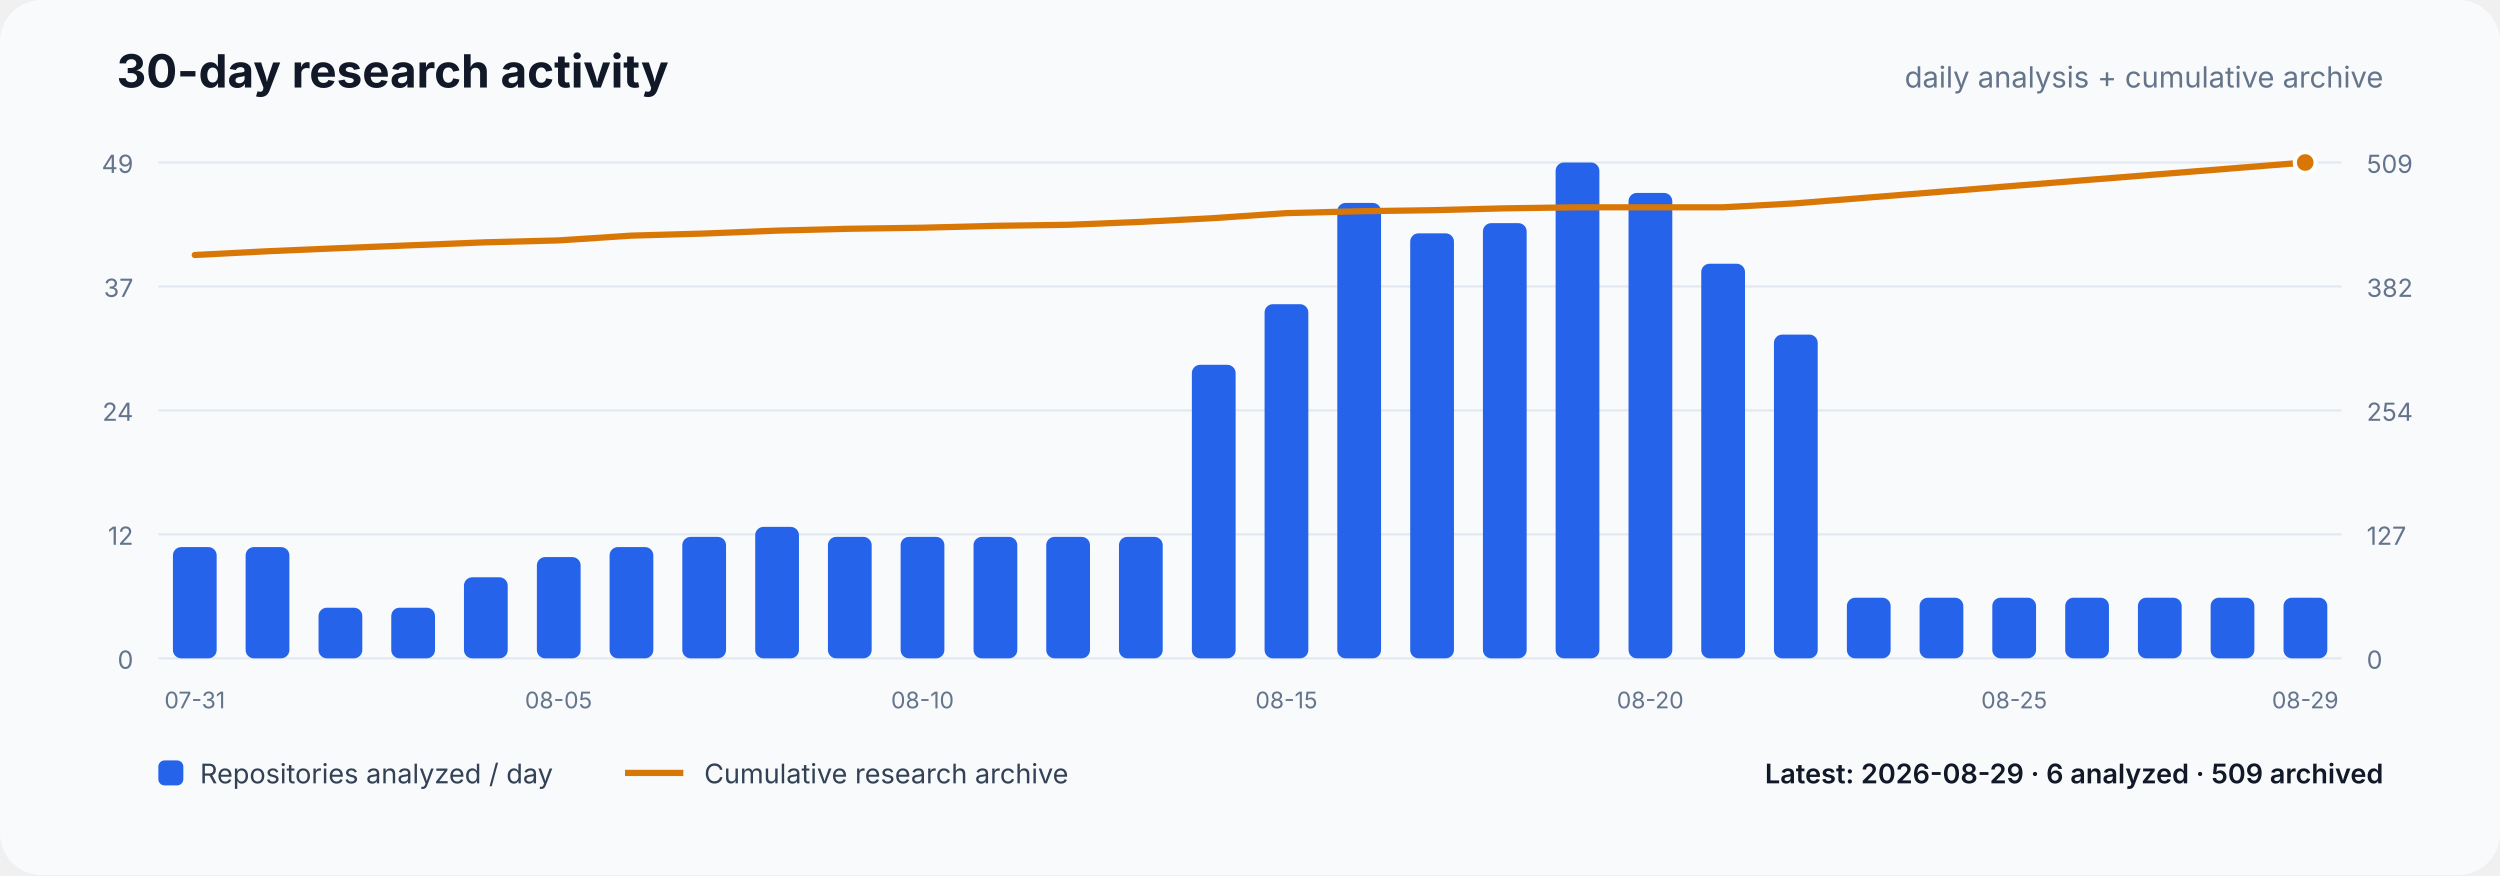
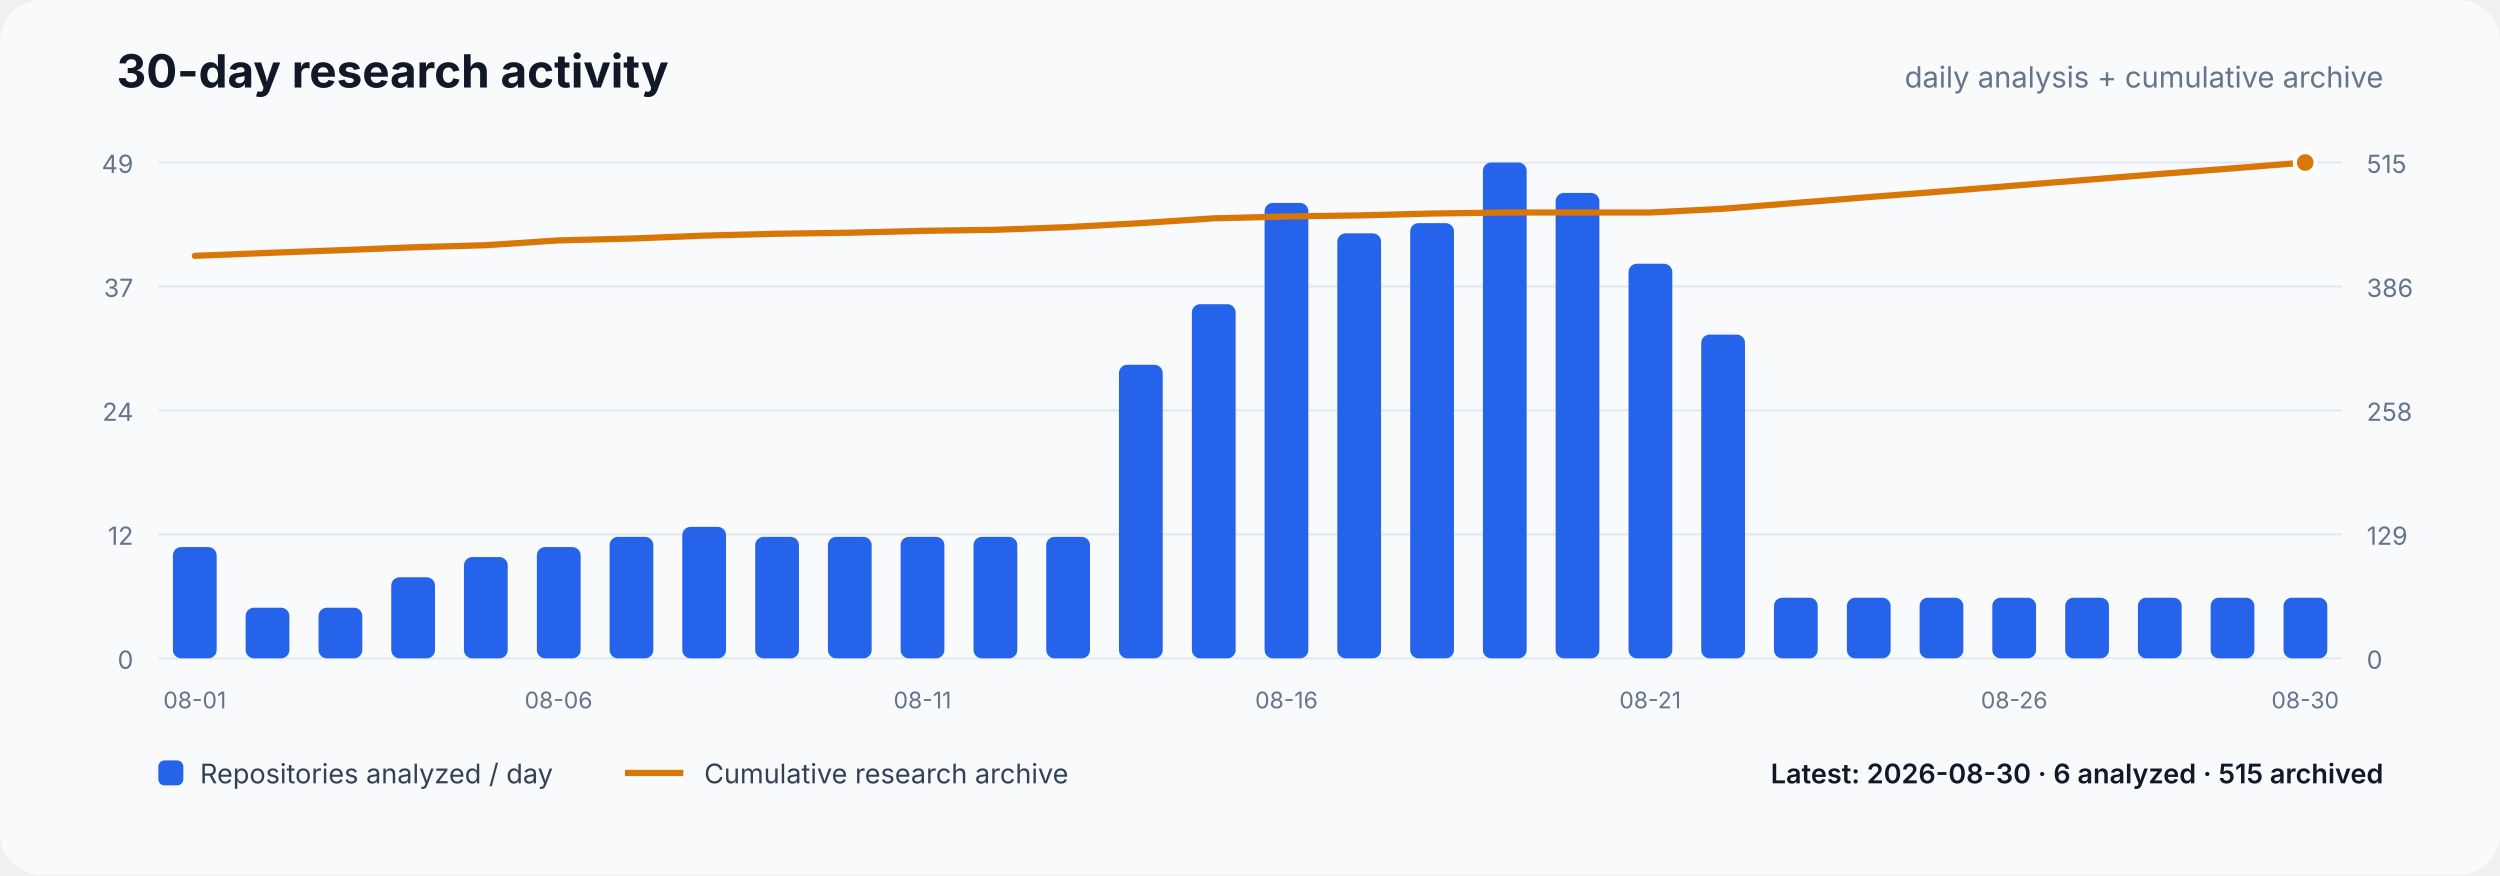
<svg xmlns="http://www.w3.org/2000/svg" width="1200" height="420" viewBox="0 0 1200 420" role="img" aria-labelledby="title desc">
  <rect width="1200" height="420" rx="20" fill="#f8fafc" />
  <text x="56" y="42" font-family="Inter,system-ui,sans-serif" font-size="22" font-weight="700" fill="#111827">30-day research activity</text>
  <text x="1144" y="42" text-anchor="end" font-family="Inter,system-ui,sans-serif" font-size="14" fill="#64748b">daily analysis + cumulative archive</text>
  <line x1="76" y1="316.0" x2="1124" y2="316.0" stroke="#e2e8f0" />
  <text x="64" y="321.0" text-anchor="end" font-family="Inter,system-ui,sans-serif" font-size="12" fill="#64748b">0</text>
  <text x="1136" y="321.0" font-family="Inter,system-ui,sans-serif" font-size="12" fill="#64748b">0</text>
  <line x1="76" y1="256.5" x2="1124" y2="256.5" stroke="#e2e8f0" />
  <text x="64" y="261.5" text-anchor="end" font-family="Inter,system-ui,sans-serif" font-size="12" fill="#64748b">12</text>
-   <text x="1136" y="261.5" font-family="Inter,system-ui,sans-serif" font-size="12" fill="#64748b">127</text>
+   <text x="1136" y="261.5" font-family="Inter,system-ui,sans-serif" font-size="12" fill="#64748b">129</text>
  <line x1="76" y1="197.0" x2="1124" y2="197.0" stroke="#e2e8f0" />
  <text x="64" y="202.0" text-anchor="end" font-family="Inter,system-ui,sans-serif" font-size="12" fill="#64748b">24</text>
-   <text x="1136" y="202.0" font-family="Inter,system-ui,sans-serif" font-size="12" fill="#64748b">254</text>
+   <text x="1136" y="202.0" font-family="Inter,system-ui,sans-serif" font-size="12" fill="#64748b">258</text>
  <line x1="76" y1="137.5" x2="1124" y2="137.5" stroke="#e2e8f0" />
  <text x="64" y="142.5" text-anchor="end" font-family="Inter,system-ui,sans-serif" font-size="12" fill="#64748b">37</text>
-   <text x="1136" y="142.5" font-family="Inter,system-ui,sans-serif" font-size="12" fill="#64748b">382</text>
+   <text x="1136" y="142.5" font-family="Inter,system-ui,sans-serif" font-size="12" fill="#64748b">386</text>
  <line x1="76" y1="78.0" x2="1124" y2="78.0" stroke="#e2e8f0" />
  <text x="64" y="83.0" text-anchor="end" font-family="Inter,system-ui,sans-serif" font-size="12" fill="#64748b">49</text>
-   <text x="1136" y="83.0" font-family="Inter,system-ui,sans-serif" font-size="12" fill="#64748b">509</text>
+   <text x="1136" y="83.0" font-family="Inter,system-ui,sans-serif" font-size="12" fill="#64748b">515</text>
  <rect x="83.0" y="262.6" width="21.0" height="53.4" rx="4" fill="#2563eb" />
-   <text x="93.5" y="340" text-anchor="middle" font-family="Inter,system-ui,sans-serif" font-size="11" fill="#64748b">07-31</text>
-   <rect x="117.9" y="262.6" width="21.0" height="53.4" rx="4" fill="#2563eb" />
+   <text x="93.5" y="340" text-anchor="middle" font-family="Inter,system-ui,sans-serif" font-size="11" fill="#64748b">08-01</text>
+   <rect x="117.9" y="291.7" width="21.0" height="24.3" rx="4" fill="#2563eb" />
  <rect x="152.9" y="291.7" width="21.0" height="24.3" rx="4" fill="#2563eb" />
-   <rect x="187.8" y="291.7" width="21.0" height="24.3" rx="4" fill="#2563eb" />
-   <rect x="222.7" y="277.1" width="21.0" height="38.9" rx="4" fill="#2563eb" />
-   <rect x="257.7" y="267.4" width="21.0" height="48.6" rx="4" fill="#2563eb" />
-   <text x="268.1" y="340" text-anchor="middle" font-family="Inter,system-ui,sans-serif" font-size="11" fill="#64748b">08-05</text>
-   <rect x="292.6" y="262.6" width="21.0" height="53.4" rx="4" fill="#2563eb" />
-   <rect x="327.5" y="257.7" width="21.0" height="58.3" rx="4" fill="#2563eb" />
-   <rect x="362.5" y="252.9" width="21.0" height="63.1" rx="4" fill="#2563eb" />
+   <rect x="187.8" y="277.1" width="21.0" height="38.9" rx="4" fill="#2563eb" />
+   <rect x="222.7" y="267.4" width="21.0" height="48.6" rx="4" fill="#2563eb" />
+   <rect x="257.7" y="262.6" width="21.0" height="53.4" rx="4" fill="#2563eb" />
+   <text x="268.1" y="340" text-anchor="middle" font-family="Inter,system-ui,sans-serif" font-size="11" fill="#64748b">08-06</text>
+   <rect x="292.6" y="257.7" width="21.0" height="58.3" rx="4" fill="#2563eb" />
+   <rect x="327.5" y="252.9" width="21.0" height="63.1" rx="4" fill="#2563eb" />
+   <rect x="362.5" y="257.7" width="21.0" height="58.3" rx="4" fill="#2563eb" />
  <rect x="397.4" y="257.7" width="21.0" height="58.3" rx="4" fill="#2563eb" />
  <rect x="432.3" y="257.7" width="21.0" height="58.3" rx="4" fill="#2563eb" />
-   <text x="442.8" y="340" text-anchor="middle" font-family="Inter,system-ui,sans-serif" font-size="11" fill="#64748b">08-10</text>
+   <text x="442.8" y="340" text-anchor="middle" font-family="Inter,system-ui,sans-serif" font-size="11" fill="#64748b">08-11</text>
  <rect x="467.3" y="257.7" width="21.0" height="58.3" rx="4" fill="#2563eb" />
  <rect x="502.2" y="257.7" width="21.0" height="58.3" rx="4" fill="#2563eb" />
-   <rect x="537.1" y="257.7" width="21.0" height="58.3" rx="4" fill="#2563eb" />
-   <rect x="572.1" y="175.1" width="21.0" height="140.9" rx="4" fill="#2563eb" />
-   <rect x="607.0" y="146.0" width="21.0" height="170.0" rx="4" fill="#2563eb" />
-   <text x="617.5" y="340" text-anchor="middle" font-family="Inter,system-ui,sans-serif" font-size="11" fill="#64748b">08-15</text>
-   <rect x="641.9" y="97.4" width="21.0" height="218.6" rx="4" fill="#2563eb" />
-   <rect x="676.9" y="112.0" width="21.0" height="204.0" rx="4" fill="#2563eb" />
-   <rect x="711.8" y="107.1" width="21.0" height="208.9" rx="4" fill="#2563eb" />
-   <rect x="746.7" y="78.0" width="21.0" height="238.0" rx="4" fill="#2563eb" />
-   <rect x="781.7" y="92.6" width="21.0" height="223.4" rx="4" fill="#2563eb" />
-   <text x="792.1" y="340" text-anchor="middle" font-family="Inter,system-ui,sans-serif" font-size="11" fill="#64748b">08-20</text>
-   <rect x="816.6" y="126.6" width="21.0" height="189.4" rx="4" fill="#2563eb" />
-   <rect x="851.5" y="160.6" width="21.0" height="155.4" rx="4" fill="#2563eb" />
+   <rect x="537.1" y="175.1" width="21.0" height="140.9" rx="4" fill="#2563eb" />
+   <rect x="572.1" y="146.0" width="21.0" height="170.0" rx="4" fill="#2563eb" />
+   <rect x="607.0" y="97.4" width="21.0" height="218.6" rx="4" fill="#2563eb" />
+   <text x="617.5" y="340" text-anchor="middle" font-family="Inter,system-ui,sans-serif" font-size="11" fill="#64748b">08-16</text>
+   <rect x="641.9" y="112.0" width="21.0" height="204.0" rx="4" fill="#2563eb" />
+   <rect x="676.9" y="107.1" width="21.0" height="208.9" rx="4" fill="#2563eb" />
+   <rect x="711.8" y="78.0" width="21.0" height="238.0" rx="4" fill="#2563eb" />
+   <rect x="746.7" y="92.6" width="21.0" height="223.4" rx="4" fill="#2563eb" />
+   <rect x="781.7" y="126.6" width="21.0" height="189.4" rx="4" fill="#2563eb" />
+   <text x="792.1" y="340" text-anchor="middle" font-family="Inter,system-ui,sans-serif" font-size="11" fill="#64748b">08-21</text>
+   <rect x="816.6" y="160.6" width="21.0" height="155.4" rx="4" fill="#2563eb" />
+   <rect x="851.5" y="286.9" width="21.0" height="29.1" rx="4" fill="#2563eb" />
  <rect x="886.5" y="286.9" width="21.0" height="29.1" rx="4" fill="#2563eb" />
  <rect x="921.4" y="286.9" width="21.0" height="29.1" rx="4" fill="#2563eb" />
  <rect x="956.3" y="286.9" width="21.0" height="29.1" rx="4" fill="#2563eb" />
-   <text x="966.8" y="340" text-anchor="middle" font-family="Inter,system-ui,sans-serif" font-size="11" fill="#64748b">08-25</text>
+   <text x="966.8" y="340" text-anchor="middle" font-family="Inter,system-ui,sans-serif" font-size="11" fill="#64748b">08-26</text>
  <rect x="991.3" y="286.9" width="21.0" height="29.1" rx="4" fill="#2563eb" />
  <rect x="1026.2" y="286.9" width="21.0" height="29.1" rx="4" fill="#2563eb" />
  <rect x="1061.1" y="286.9" width="21.0" height="29.1" rx="4" fill="#2563eb" />
  <rect x="1096.1" y="286.9" width="21.0" height="29.1" rx="4" fill="#2563eb" />
-   <text x="1106.5" y="340" text-anchor="middle" font-family="Inter,system-ui,sans-serif" font-size="11" fill="#64748b">08-29</text>
-   <polyline points="93.5,122.4 128.4,120.6 163.3,119.1 198.3,117.7 233.2,116.3 268.1,115.4 303.1,113.1 338.0,112.1 372.9,110.7 407.9,109.8 442.8,109.3 477.7,108.4 512.7,107.9 547.6,106.5 582.5,104.7 617.5,102.3 652.4,101.4 687.3,100.9 722.3,100.0 757.2,99.5 792.1,99.5 827.1,99.5 862.0,97.6 896.9,94.8 931.9,92.0 966.8,89.2 1001.7,86.4 1036.7,83.6 1071.6,80.8 1106.5,78.0" fill="none" stroke="#d97706" stroke-width="3" stroke-linejoin="round" stroke-linecap="round" />
+   <text x="1106.5" y="340" text-anchor="middle" font-family="Inter,system-ui,sans-serif" font-size="11" fill="#64748b">08-30</text>
+   <polyline points="93.5,122.8 128.4,121.4 163.3,120.1 198.3,118.7 233.2,117.7 268.1,115.4 303.1,114.5 338.0,113.1 372.9,112.2 407.9,111.7 442.8,110.8 477.7,110.3 512.7,109.0 547.6,107.1 582.5,104.8 617.5,103.9 652.4,103.4 687.3,102.5 722.3,102.0 757.2,102.0 792.1,102.0 827.1,100.2 862.0,97.4 896.9,94.6 931.9,91.9 966.8,89.1 1001.7,86.3 1036.7,83.5 1071.6,80.8 1106.5,78.0" fill="none" stroke="#d97706" stroke-width="3" stroke-linejoin="round" stroke-linecap="round" />
  <circle cx="1106.5" cy="78.0" r="5" fill="#d97706" stroke="#fff" stroke-width="2" />
  <rect x="76" y="365" width="12" height="12" rx="3" fill="#2563eb" />
  <text x="96" y="376" font-family="Inter,system-ui,sans-serif" font-size="13" fill="#334155">Repositories analyzed / day</text>
  <line x1="300" y1="371" x2="328" y2="371" stroke="#d97706" stroke-width="3" />
  <text x="338" y="376" font-family="Inter,system-ui,sans-serif" font-size="13" fill="#334155">Cumulative research archive</text>
-   <text x="1144" y="376" text-anchor="end" font-family="Inter,system-ui,sans-serif" font-size="13" font-weight="600" fill="#111827">Latest: 2026-08-29 · 6 analyzed · 509 archived</text>
+   <text x="1144" y="376" text-anchor="end" font-family="Inter,system-ui,sans-serif" font-size="13" font-weight="600" fill="#111827">Latest: 2026-08-30 · 6 analyzed · 515 archived</text>
</svg>
